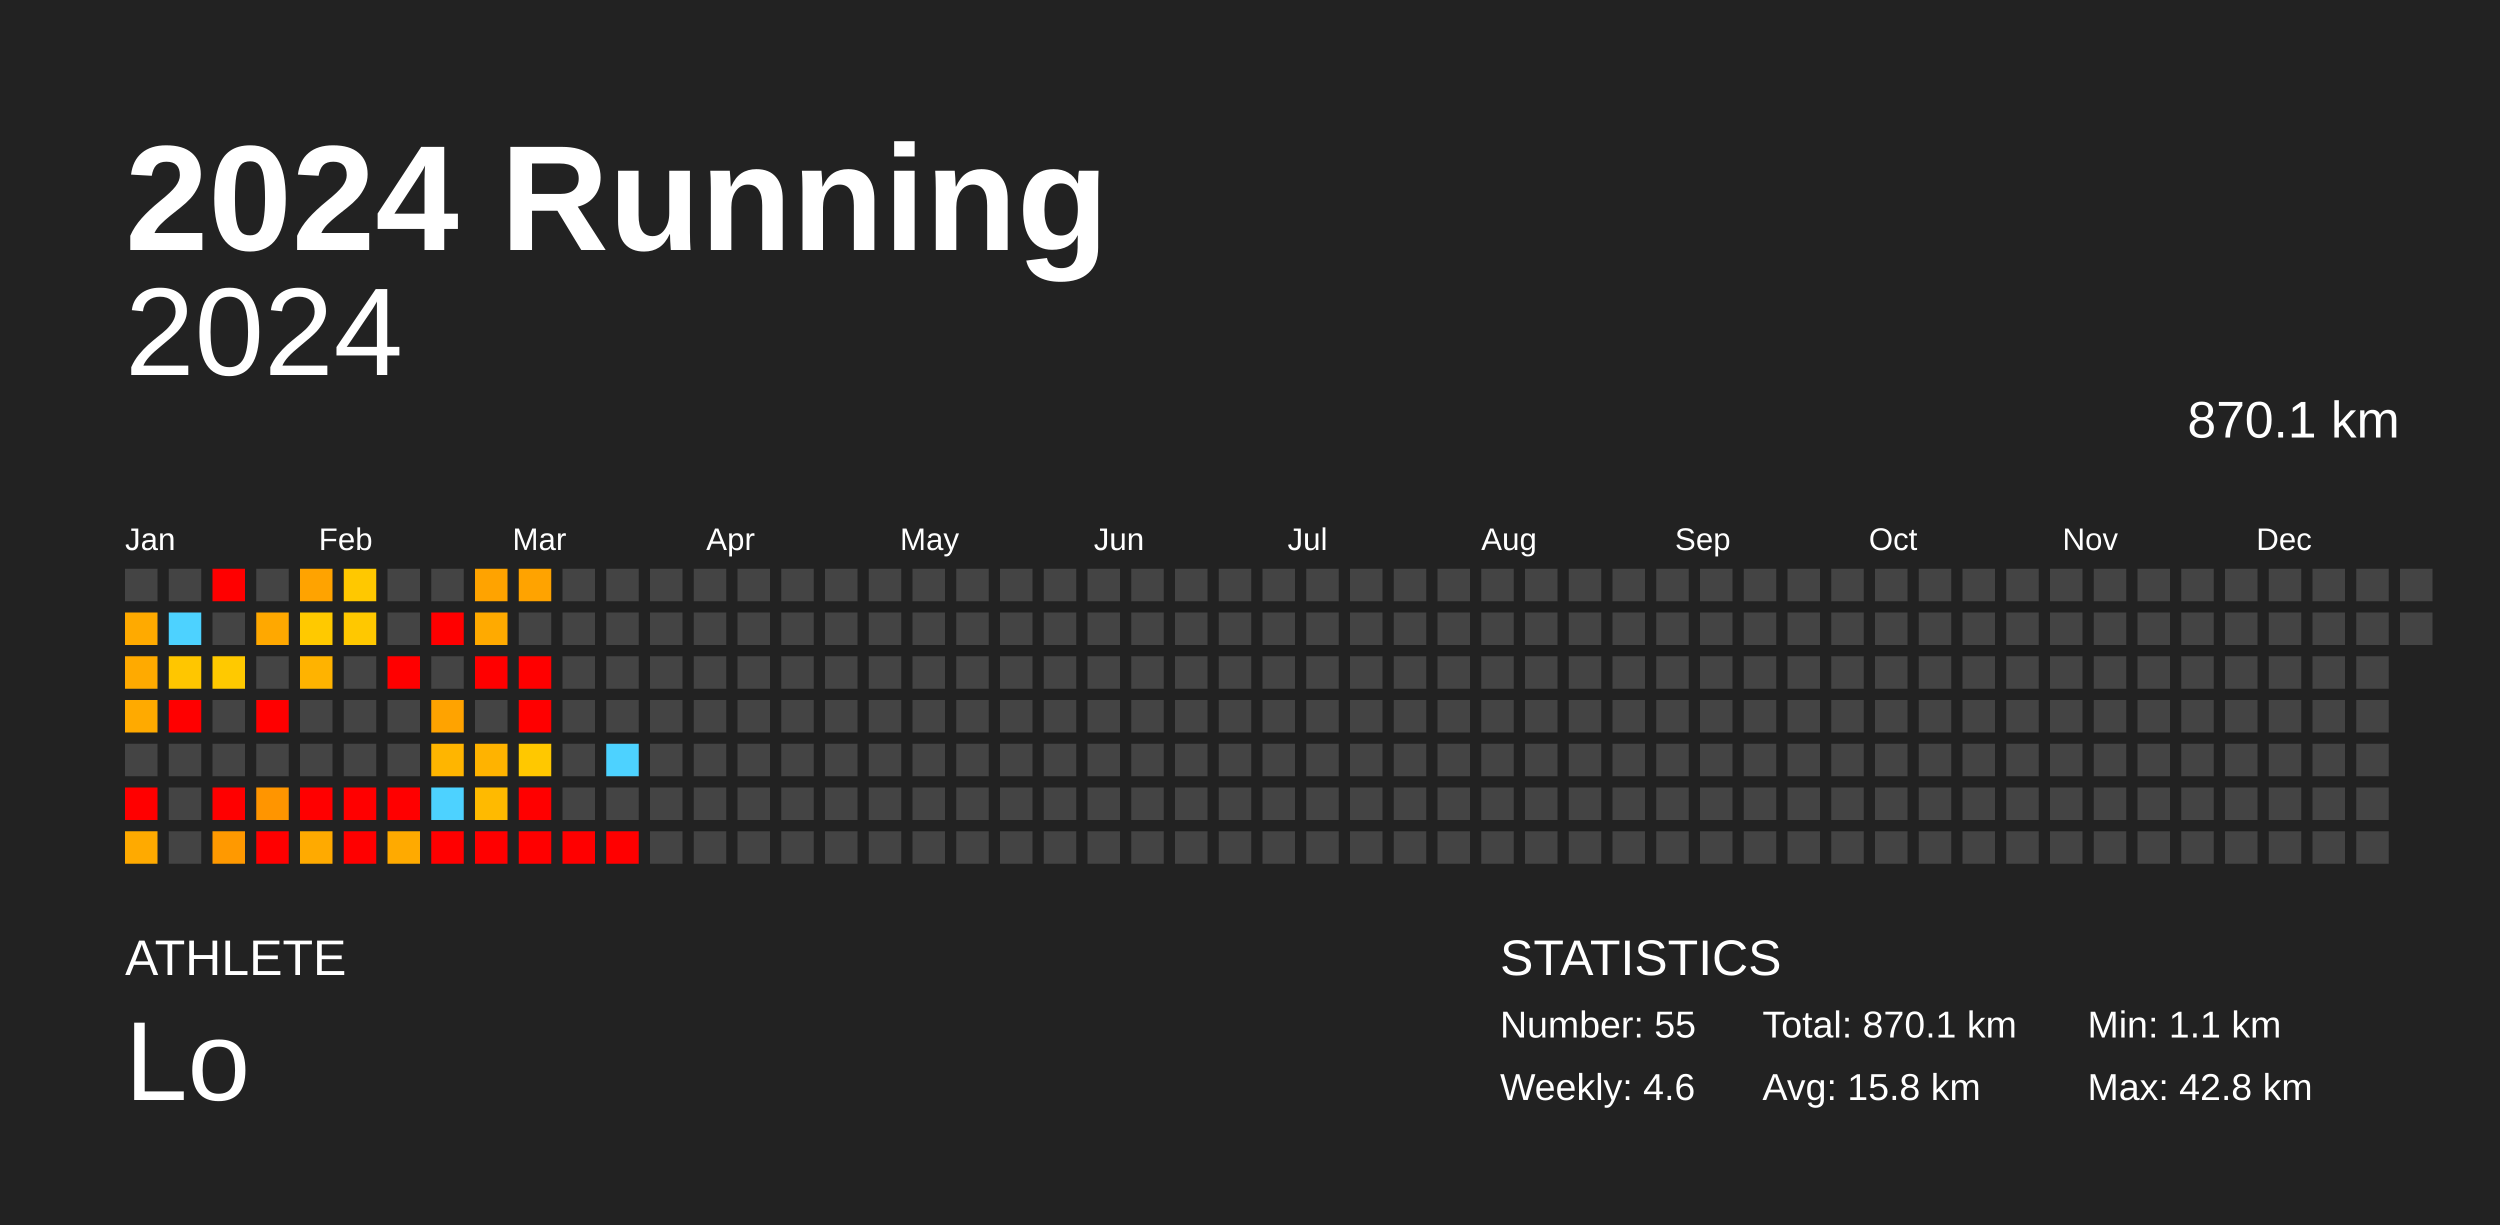
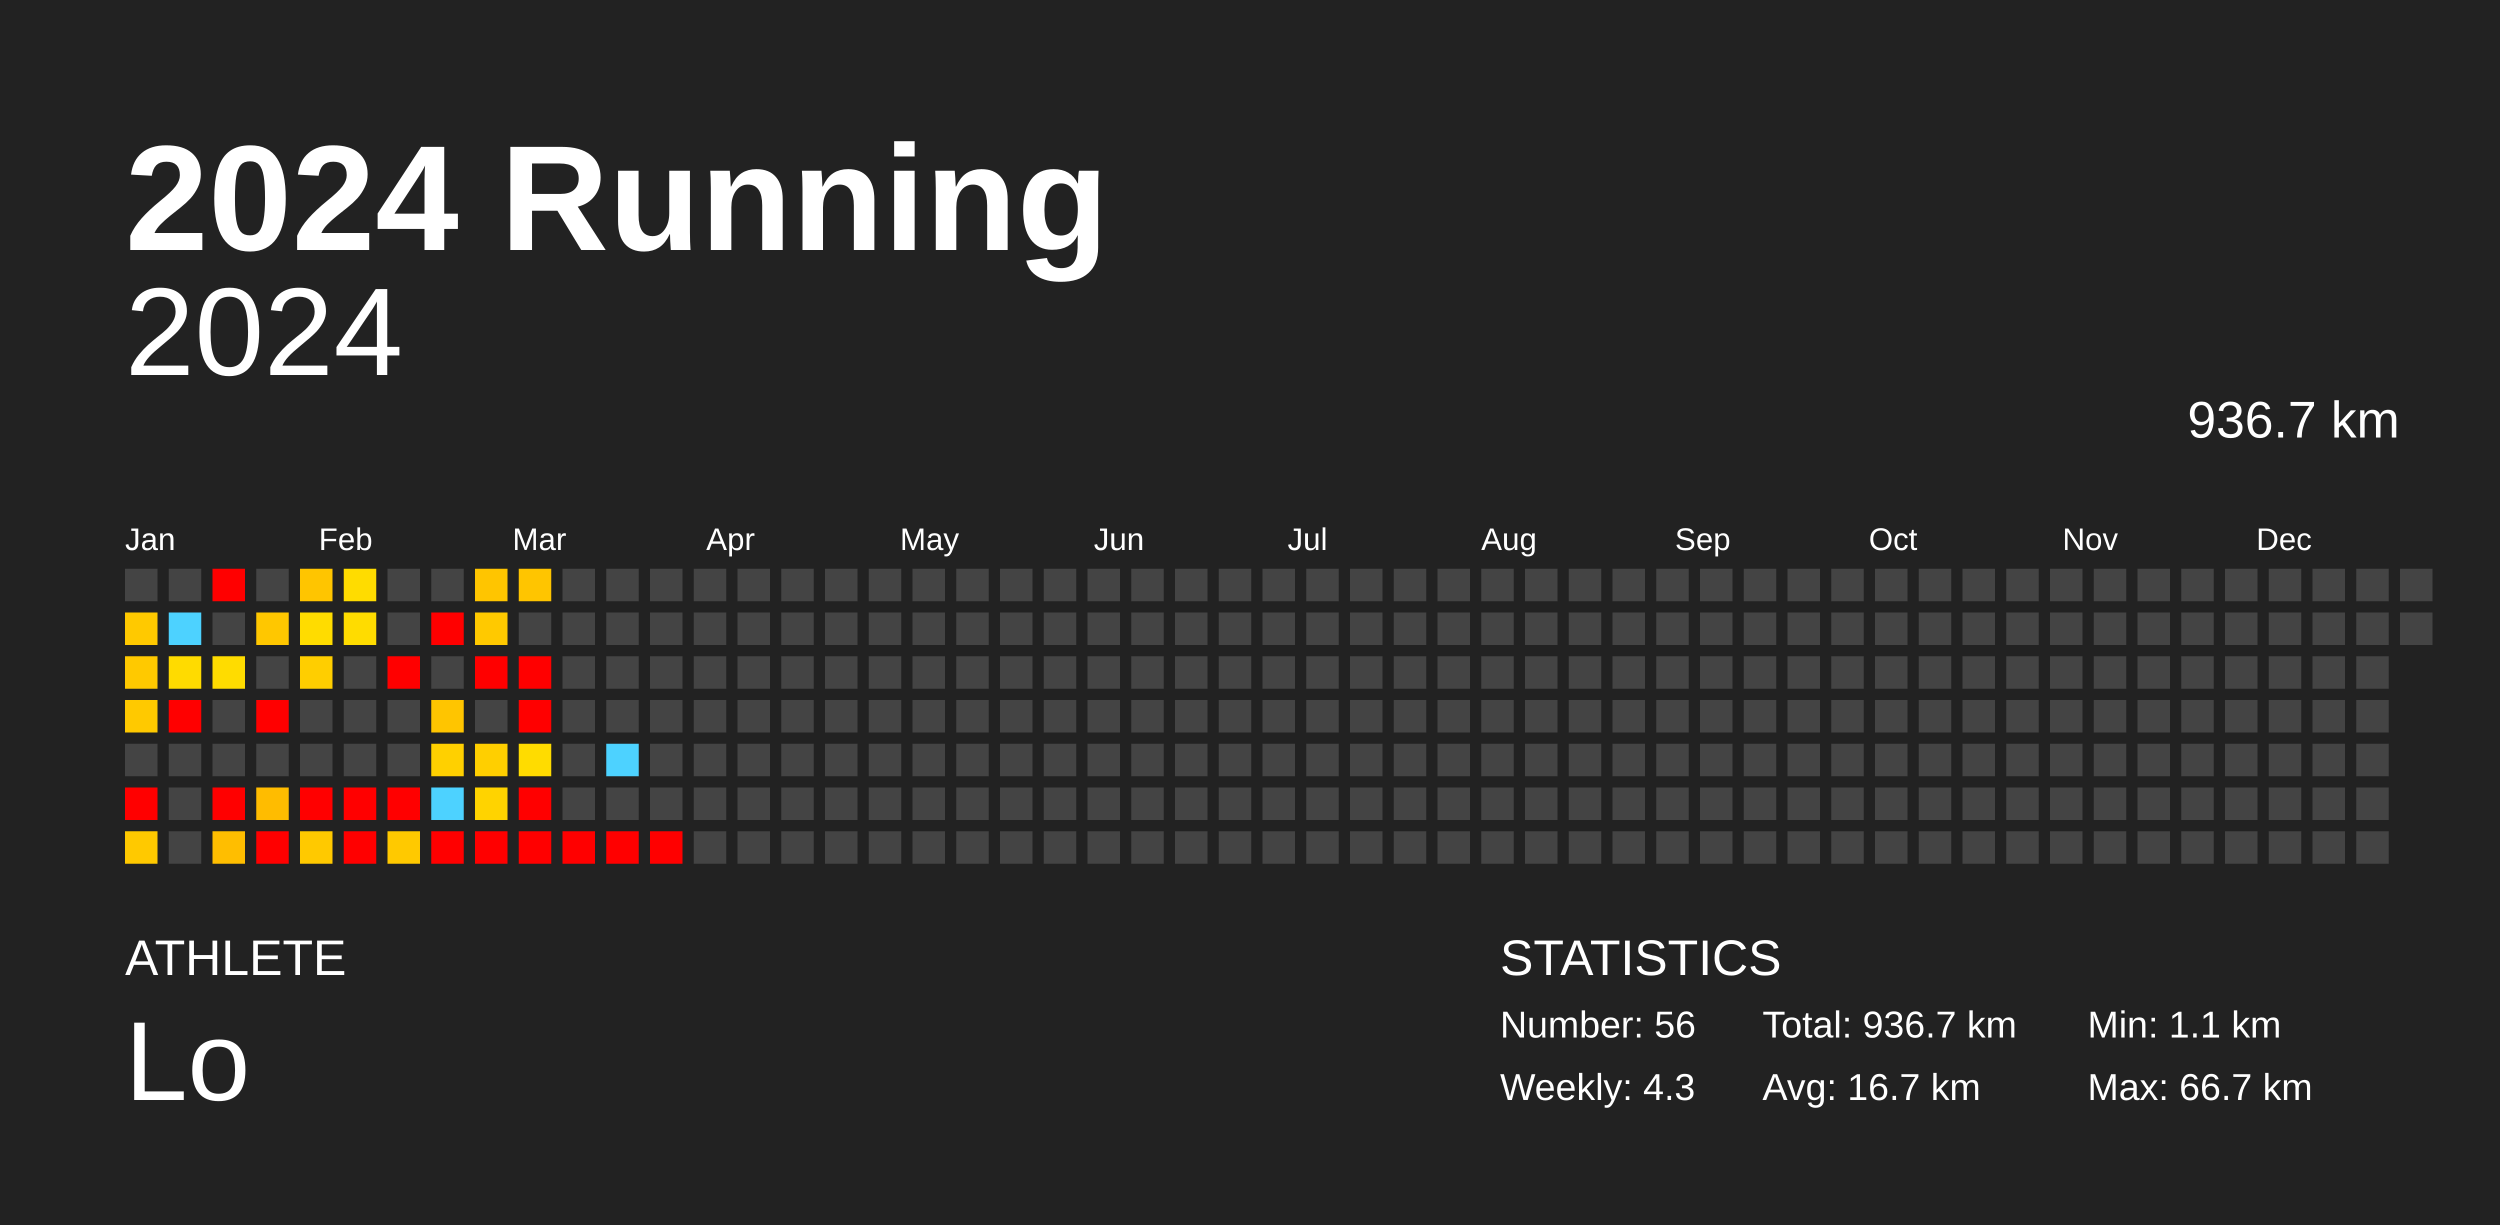
<svg xmlns="http://www.w3.org/2000/svg" baseProfile="full" height="98mm" version="1.1" viewBox="0,0,200,98" width="200mm">
  <defs />
  <rect fill="#222222" height="98" width="200" x="0" y="0" />
  <text fill="#FFFFFF" style="font-size:12px; font-family:Arial; font-weight:bold;" x="10" y="20">2024 Running</text>
  <text fill="#FFFFFF" style="font-size:4px; font-family:Arial" x="10" y="78">ATHLETE</text>
  <text fill="#FFFFFF" style="font-size:9px; font-family:Arial" x="10" y="88">Lo</text>
  <text fill="#FFFFFF" style="font-size:4px; font-family:Arial" x="120" y="78">STATISTICS</text>
-   <text fill="#FFFFFF" style="font-size:3px; font-family:Arial" x="120" y="83">Number: 55</text>
-   <text fill="#FFFFFF" style="font-size:3px; font-family:Arial" x="120" y="88">Weekly: 4.6</text>
-   <text fill="#FFFFFF" style="font-size:3px; font-family:Arial" x="141" y="83">Total: 870.1 km</text>
-   <text fill="#FFFFFF" style="font-size:3px; font-family:Arial" x="141" y="88">Avg: 15.8 km</text>
+   <text fill="#FFFFFF" style="font-size:3px; font-family:Arial" x="120" y="83">Number: 56</text>
+   <text fill="#FFFFFF" style="font-size:3px; font-family:Arial" x="120" y="88">Weekly: 4.3</text>
+   <text fill="#FFFFFF" style="font-size:3px; font-family:Arial" x="141" y="83">Total: 936.7 km</text>
+   <text fill="#FFFFFF" style="font-size:3px; font-family:Arial" x="141" y="88">Avg: 16.7 km</text>
  <text fill="#FFFFFF" style="font-size:3px; font-family:Arial" x="167" y="83">Min: 1.1 km</text>
-   <text fill="#FFFFFF" style="font-size:3px; font-family:Arial" x="167" y="88">Max: 42.8 km</text>
+   <text fill="#FFFFFF" style="font-size:3px; font-family:Arial" x="167" y="88">Max: 66.7 km</text>
  <text alignment-baseline="hanging" fill="#FFFFFF" style="font-size:10.0px; font-family:Arial;" x="10" y="30">2024</text>
-   <text alignment-baseline="hanging" fill="#FFFFFF" style="font-size:4.125px; font-family:Arial;" x="175" y="35">870.1 km</text>
+   <text alignment-baseline="hanging" fill="#FFFFFF" style="font-size:4.125px; font-family:Arial;" x="175" y="35">936.7 km</text>
  <text fill="#FFFFFF" style="font-size:2.5px; font-family:Arial" x="10.0" y="44">Jan</text>
  <text fill="#FFFFFF" style="font-size:2.5px; font-family:Arial" x="25.5" y="44">Feb</text>
  <text fill="#FFFFFF" style="font-size:2.5px; font-family:Arial" x="41.0" y="44">Mar</text>
  <text fill="#FFFFFF" style="font-size:2.5px; font-family:Arial" x="56.5" y="44">Apr</text>
  <text fill="#FFFFFF" style="font-size:2.5px; font-family:Arial" x="72.0" y="44">May</text>
  <text fill="#FFFFFF" style="font-size:2.5px; font-family:Arial" x="87.5" y="44">Jun</text>
  <text fill="#FFFFFF" style="font-size:2.5px; font-family:Arial" x="103.0" y="44">Jul</text>
  <text fill="#FFFFFF" style="font-size:2.5px; font-family:Arial" x="118.5" y="44">Aug</text>
  <text fill="#FFFFFF" style="font-size:2.5px; font-family:Arial" x="134.0" y="44">Sep</text>
  <text fill="#FFFFFF" style="font-size:2.5px; font-family:Arial" x="149.5" y="44">Oct</text>
  <text fill="#FFFFFF" style="font-size:2.5px; font-family:Arial" x="165.0" y="44">Nov</text>
  <text fill="#FFFFFF" style="font-size:2.5px; font-family:Arial" x="180.5" y="44">Dec</text>
  <rect fill="#444444" height="2.6" width="2.6" x="10.0" y="45.5" />
-   <rect fill="#ffaa00" height="2.6" width="2.6" x="10.0" y="49.0" />
-   <rect fill="#ffaa00" height="2.6" width="2.6" x="10.0" y="52.5" />
-   <rect fill="#ffaa00" height="2.6" width="2.6" x="10.0" y="56.0" />
+   <rect fill="#ffc900" height="2.6" width="2.6" x="10.0" y="49.0" />
+   <rect fill="#ffc900" height="2.6" width="2.6" x="10.0" y="52.5" />
+   <rect fill="#ffc900" height="2.6" width="2.6" x="10.0" y="56.0" />
  <rect fill="#444444" height="2.6" width="2.6" x="10.0" y="59.5" />
  <rect fill="red" height="2.6" width="2.6" x="10.0" y="63.0" />
-   <rect fill="#ffaa00" height="2.6" width="2.6" x="10.0" y="66.5" />
+   <rect fill="#ffc900" height="2.6" width="2.6" x="10.0" y="66.5" />
  <rect fill="#444444" height="2.6" width="2.6" x="13.5" y="45.5" />
  <rect fill="#4dd2ff" height="2.6" width="2.6" x="13.5" y="49.0" />
-   <rect fill="#ffc600" height="2.6" width="2.6" x="13.5" y="52.5" />
+   <rect fill="#ffdb00" height="2.6" width="2.6" x="13.5" y="52.5" />
  <rect fill="red" height="2.6" width="2.6" x="13.5" y="56.0" />
  <rect fill="#444444" height="2.6" width="2.6" x="13.5" y="59.5" />
  <rect fill="#444444" height="2.6" width="2.6" x="13.5" y="63.0" />
  <rect fill="#444444" height="2.6" width="2.6" x="13.5" y="66.5" />
  <rect fill="red" height="2.6" width="2.6" x="17.0" y="45.5" />
  <rect fill="#444444" height="2.6" width="2.6" x="17.0" y="49.0" />
-   <rect fill="#ffc900" height="2.6" width="2.6" x="17.0" y="52.5" />
+   <rect fill="#ffdc00" height="2.6" width="2.6" x="17.0" y="52.5" />
  <rect fill="#444444" height="2.6" width="2.6" x="17.0" y="56.0" />
  <rect fill="#444444" height="2.6" width="2.6" x="17.0" y="59.5" />
  <rect fill="red" height="2.6" width="2.6" x="17.0" y="63.0" />
-   <rect fill="#ff9900" height="2.6" width="2.6" x="17.0" y="66.5" />
+   <rect fill="#ffbe00" height="2.6" width="2.6" x="17.0" y="66.5" />
  <rect fill="#444444" height="2.6" width="2.6" x="20.5" y="45.5" />
-   <rect fill="#ffa800" height="2.6" width="2.6" x="20.5" y="49.0" />
+   <rect fill="#ffc700" height="2.6" width="2.6" x="20.5" y="49.0" />
  <rect fill="#444444" height="2.6" width="2.6" x="20.5" y="52.5" />
  <rect fill="red" height="2.6" width="2.6" x="20.5" y="56.0" />
  <rect fill="#444444" height="2.6" width="2.6" x="20.5" y="59.5" />
-   <rect fill="#ff9500" height="2.6" width="2.6" x="20.5" y="63.0" />
+   <rect fill="#ffbc00" height="2.6" width="2.6" x="20.5" y="63.0" />
  <rect fill="red" height="2.6" width="2.6" x="20.5" y="66.5" />
-   <rect fill="#ffa300" height="2.6" width="2.6" x="24.0" y="45.5" />
-   <rect fill="#ffc900" height="2.6" width="2.6" x="24.0" y="49.0" />
-   <rect fill="#ffb300" height="2.6" width="2.6" x="24.0" y="52.5" />
+   <rect fill="#ffc500" height="2.6" width="2.6" x="24.0" y="45.5" />
+   <rect fill="#ffdc00" height="2.6" width="2.6" x="24.0" y="49.0" />
+   <rect fill="#ffce00" height="2.6" width="2.6" x="24.0" y="52.5" />
  <rect fill="#444444" height="2.6" width="2.6" x="24.0" y="56.0" />
  <rect fill="#444444" height="2.6" width="2.6" x="24.0" y="59.5" />
  <rect fill="red" height="2.6" width="2.6" x="24.0" y="63.0" />
-   <rect fill="#ffaa00" height="2.6" width="2.6" x="24.0" y="66.5" />
-   <rect fill="#ffc800" height="2.6" width="2.6" x="27.5" y="45.5" />
-   <rect fill="#ffc800" height="2.6" width="2.6" x="27.5" y="49.0" />
+   <rect fill="#ffc900" height="2.6" width="2.6" x="24.0" y="66.5" />
+   <rect fill="#ffdc00" height="2.6" width="2.6" x="27.5" y="45.5" />
+   <rect fill="#ffdc00" height="2.6" width="2.6" x="27.5" y="49.0" />
  <rect fill="#444444" height="2.6" width="2.6" x="27.5" y="52.5" />
  <rect fill="#444444" height="2.6" width="2.6" x="27.5" y="56.0" />
  <rect fill="#444444" height="2.6" width="2.6" x="27.5" y="59.5" />
  <rect fill="red" height="2.6" width="2.6" x="27.5" y="63.0" />
  <rect fill="red" height="2.6" width="2.6" x="27.5" y="66.5" />
  <rect fill="#444444" height="2.6" width="2.6" x="31.0" y="45.5" />
  <rect fill="#444444" height="2.6" width="2.6" x="31.0" y="49.0" />
  <rect fill="red" height="2.6" width="2.6" x="31.0" y="52.5" />
  <rect fill="#444444" height="2.6" width="2.6" x="31.0" y="56.0" />
  <rect fill="#444444" height="2.6" width="2.6" x="31.0" y="59.5" />
  <rect fill="red" height="2.6" width="2.6" x="31.0" y="63.0" />
-   <rect fill="#ffaa00" height="2.6" width="2.6" x="31.0" y="66.5" />
+   <rect fill="#ffc900" height="2.6" width="2.6" x="31.0" y="66.5" />
  <rect fill="#444444" height="2.6" width="2.6" x="34.5" y="45.5" />
  <rect fill="red" height="2.6" width="2.6" x="34.5" y="49.0" />
  <rect fill="#444444" height="2.6" width="2.6" x="34.5" y="52.5" />
-   <rect fill="#ffa300" height="2.6" width="2.6" x="34.5" y="56.0" />
-   <rect fill="#ffb500" height="2.6" width="2.6" x="34.5" y="59.5" />
+   <rect fill="#ffc500" height="2.6" width="2.6" x="34.5" y="56.0" />
+   <rect fill="#ffd000" height="2.6" width="2.6" x="34.5" y="59.5" />
  <rect fill="#4dd2ff" height="2.6" width="2.6" x="34.5" y="63.0" />
  <rect fill="red" height="2.6" width="2.6" x="34.5" y="66.5" />
-   <rect fill="#ffa300" height="2.6" width="2.6" x="38.0" y="45.5" />
-   <rect fill="#ffaa00" height="2.6" width="2.6" x="38.0" y="49.0" />
+   <rect fill="#ffc500" height="2.6" width="2.6" x="38.0" y="45.5" />
+   <rect fill="#ffc900" height="2.6" width="2.6" x="38.0" y="49.0" />
  <rect fill="red" height="2.6" width="2.6" x="38.0" y="52.5" />
  <rect fill="#444444" height="2.6" width="2.6" x="38.0" y="56.0" />
-   <rect fill="#ffb300" height="2.6" width="2.6" x="38.0" y="59.5" />
-   <rect fill="#ffba00" height="2.6" width="2.6" x="38.0" y="63.0" />
+   <rect fill="#ffcf00" height="2.6" width="2.6" x="38.0" y="59.5" />
+   <rect fill="#ffd300" height="2.6" width="2.6" x="38.0" y="63.0" />
  <rect fill="red" height="2.6" width="2.6" x="38.0" y="66.5" />
-   <rect fill="#ffa300" height="2.6" width="2.6" x="41.5" y="45.5" />
+   <rect fill="#ffc500" height="2.6" width="2.6" x="41.5" y="45.5" />
  <rect fill="#444444" height="2.6" width="2.6" x="41.5" y="49.0" />
  <rect fill="red" height="2.6" width="2.6" x="41.5" y="52.5" />
  <rect fill="red" height="2.6" width="2.6" x="41.5" y="56.0" />
-   <rect fill="#ffc800" height="2.6" width="2.6" x="41.5" y="59.5" />
+   <rect fill="#ffdc00" height="2.6" width="2.6" x="41.5" y="59.5" />
  <rect fill="red" height="2.6" width="2.6" x="41.5" y="63.0" />
  <rect fill="red" height="2.6" width="2.6" x="41.5" y="66.5" />
  <rect fill="#444444" height="2.6" width="2.6" x="45.0" y="45.5" />
  <rect fill="#444444" height="2.6" width="2.6" x="45.0" y="49.0" />
  <rect fill="#444444" height="2.6" width="2.6" x="45.0" y="52.5" />
  <rect fill="#444444" height="2.6" width="2.6" x="45.0" y="56.0" />
  <rect fill="#444444" height="2.6" width="2.6" x="45.0" y="59.5" />
  <rect fill="#444444" height="2.6" width="2.6" x="45.0" y="63.0" />
  <rect fill="red" height="2.6" width="2.6" x="45.0" y="66.5" />
  <rect fill="#444444" height="2.6" width="2.6" x="48.5" y="45.5" />
  <rect fill="#444444" height="2.6" width="2.6" x="48.5" y="49.0" />
  <rect fill="#444444" height="2.6" width="2.6" x="48.5" y="52.5" />
  <rect fill="#444444" height="2.6" width="2.6" x="48.5" y="56.0" />
  <rect fill="#4dd2ff" height="2.6" width="2.6" x="48.5" y="59.5" />
  <rect fill="#444444" height="2.6" width="2.6" x="48.5" y="63.0" />
  <rect fill="red" height="2.6" width="2.6" x="48.5" y="66.5" />
  <rect fill="#444444" height="2.6" width="2.6" x="52.0" y="45.5" />
  <rect fill="#444444" height="2.6" width="2.6" x="52.0" y="49.0" />
  <rect fill="#444444" height="2.6" width="2.6" x="52.0" y="52.5" />
  <rect fill="#444444" height="2.6" width="2.6" x="52.0" y="56.0" />
  <rect fill="#444444" height="2.6" width="2.6" x="52.0" y="59.5" />
  <rect fill="#444444" height="2.6" width="2.6" x="52.0" y="63.0" />
-   <rect fill="#444444" height="2.6" width="2.6" x="52.0" y="66.5" />
+   <rect fill="red" height="2.6" width="2.6" x="52.0" y="66.5" />
  <rect fill="#444444" height="2.6" width="2.6" x="55.5" y="45.5" />
  <rect fill="#444444" height="2.6" width="2.6" x="55.5" y="49.0" />
  <rect fill="#444444" height="2.6" width="2.6" x="55.5" y="52.5" />
  <rect fill="#444444" height="2.6" width="2.6" x="55.5" y="56.0" />
  <rect fill="#444444" height="2.6" width="2.6" x="55.5" y="59.5" />
  <rect fill="#444444" height="2.6" width="2.6" x="55.5" y="63.0" />
  <rect fill="#444444" height="2.6" width="2.6" x="55.5" y="66.5" />
  <rect fill="#444444" height="2.6" width="2.6" x="59.0" y="45.5" />
  <rect fill="#444444" height="2.6" width="2.6" x="59.0" y="49.0" />
  <rect fill="#444444" height="2.6" width="2.6" x="59.0" y="52.5" />
  <rect fill="#444444" height="2.6" width="2.6" x="59.0" y="56.0" />
  <rect fill="#444444" height="2.6" width="2.6" x="59.0" y="59.5" />
  <rect fill="#444444" height="2.6" width="2.6" x="59.0" y="63.0" />
  <rect fill="#444444" height="2.6" width="2.6" x="59.0" y="66.5" />
  <rect fill="#444444" height="2.6" width="2.6" x="62.5" y="45.5" />
  <rect fill="#444444" height="2.6" width="2.6" x="62.5" y="49.0" />
  <rect fill="#444444" height="2.6" width="2.6" x="62.5" y="52.5" />
  <rect fill="#444444" height="2.6" width="2.6" x="62.5" y="56.0" />
  <rect fill="#444444" height="2.6" width="2.6" x="62.5" y="59.5" />
  <rect fill="#444444" height="2.6" width="2.6" x="62.5" y="63.0" />
  <rect fill="#444444" height="2.6" width="2.6" x="62.5" y="66.5" />
  <rect fill="#444444" height="2.6" width="2.6" x="66.0" y="45.5" />
  <rect fill="#444444" height="2.6" width="2.6" x="66.0" y="49.0" />
  <rect fill="#444444" height="2.6" width="2.6" x="66.0" y="52.5" />
  <rect fill="#444444" height="2.6" width="2.6" x="66.0" y="56.0" />
  <rect fill="#444444" height="2.6" width="2.6" x="66.0" y="59.5" />
  <rect fill="#444444" height="2.6" width="2.6" x="66.0" y="63.0" />
  <rect fill="#444444" height="2.6" width="2.6" x="66.0" y="66.5" />
  <rect fill="#444444" height="2.6" width="2.6" x="69.5" y="45.5" />
  <rect fill="#444444" height="2.6" width="2.6" x="69.5" y="49.0" />
  <rect fill="#444444" height="2.6" width="2.6" x="69.5" y="52.5" />
  <rect fill="#444444" height="2.6" width="2.6" x="69.5" y="56.0" />
  <rect fill="#444444" height="2.6" width="2.6" x="69.5" y="59.5" />
  <rect fill="#444444" height="2.6" width="2.6" x="69.5" y="63.0" />
  <rect fill="#444444" height="2.6" width="2.6" x="69.5" y="66.5" />
  <rect fill="#444444" height="2.6" width="2.6" x="73.0" y="45.5" />
  <rect fill="#444444" height="2.6" width="2.6" x="73.0" y="49.0" />
  <rect fill="#444444" height="2.6" width="2.6" x="73.0" y="52.5" />
  <rect fill="#444444" height="2.6" width="2.6" x="73.0" y="56.0" />
  <rect fill="#444444" height="2.6" width="2.6" x="73.0" y="59.5" />
  <rect fill="#444444" height="2.6" width="2.6" x="73.0" y="63.0" />
  <rect fill="#444444" height="2.6" width="2.6" x="73.0" y="66.5" />
  <rect fill="#444444" height="2.6" width="2.6" x="76.5" y="45.5" />
  <rect fill="#444444" height="2.6" width="2.6" x="76.5" y="49.0" />
  <rect fill="#444444" height="2.6" width="2.6" x="76.5" y="52.5" />
  <rect fill="#444444" height="2.6" width="2.6" x="76.5" y="56.0" />
  <rect fill="#444444" height="2.6" width="2.6" x="76.5" y="59.5" />
  <rect fill="#444444" height="2.6" width="2.6" x="76.5" y="63.0" />
  <rect fill="#444444" height="2.6" width="2.6" x="76.5" y="66.5" />
  <rect fill="#444444" height="2.6" width="2.6" x="80.0" y="45.5" />
  <rect fill="#444444" height="2.6" width="2.6" x="80.0" y="49.0" />
  <rect fill="#444444" height="2.6" width="2.6" x="80.0" y="52.5" />
  <rect fill="#444444" height="2.6" width="2.6" x="80.0" y="56.0" />
  <rect fill="#444444" height="2.6" width="2.6" x="80.0" y="59.5" />
  <rect fill="#444444" height="2.6" width="2.6" x="80.0" y="63.0" />
  <rect fill="#444444" height="2.6" width="2.6" x="80.0" y="66.5" />
  <rect fill="#444444" height="2.6" width="2.6" x="83.5" y="45.5" />
  <rect fill="#444444" height="2.6" width="2.6" x="83.5" y="49.0" />
  <rect fill="#444444" height="2.6" width="2.6" x="83.5" y="52.5" />
  <rect fill="#444444" height="2.6" width="2.6" x="83.5" y="56.0" />
  <rect fill="#444444" height="2.6" width="2.6" x="83.5" y="59.5" />
  <rect fill="#444444" height="2.6" width="2.6" x="83.5" y="63.0" />
  <rect fill="#444444" height="2.6" width="2.6" x="83.5" y="66.5" />
  <rect fill="#444444" height="2.6" width="2.6" x="87.0" y="45.5" />
  <rect fill="#444444" height="2.6" width="2.6" x="87.0" y="49.0" />
  <rect fill="#444444" height="2.6" width="2.6" x="87.0" y="52.5" />
  <rect fill="#444444" height="2.6" width="2.6" x="87.0" y="56.0" />
  <rect fill="#444444" height="2.6" width="2.6" x="87.0" y="59.5" />
  <rect fill="#444444" height="2.6" width="2.6" x="87.0" y="63.0" />
  <rect fill="#444444" height="2.6" width="2.6" x="87.0" y="66.5" />
  <rect fill="#444444" height="2.6" width="2.6" x="90.5" y="45.5" />
  <rect fill="#444444" height="2.6" width="2.6" x="90.5" y="49.0" />
  <rect fill="#444444" height="2.6" width="2.6" x="90.5" y="52.5" />
  <rect fill="#444444" height="2.6" width="2.6" x="90.5" y="56.0" />
  <rect fill="#444444" height="2.6" width="2.6" x="90.5" y="59.5" />
  <rect fill="#444444" height="2.6" width="2.6" x="90.5" y="63.0" />
  <rect fill="#444444" height="2.6" width="2.6" x="90.5" y="66.5" />
  <rect fill="#444444" height="2.6" width="2.6" x="94.0" y="45.5" />
  <rect fill="#444444" height="2.6" width="2.6" x="94.0" y="49.0" />
  <rect fill="#444444" height="2.6" width="2.6" x="94.0" y="52.5" />
  <rect fill="#444444" height="2.6" width="2.6" x="94.0" y="56.0" />
  <rect fill="#444444" height="2.6" width="2.6" x="94.0" y="59.5" />
  <rect fill="#444444" height="2.6" width="2.6" x="94.0" y="63.0" />
  <rect fill="#444444" height="2.6" width="2.6" x="94.0" y="66.5" />
  <rect fill="#444444" height="2.6" width="2.6" x="97.5" y="45.5" />
  <rect fill="#444444" height="2.6" width="2.6" x="97.5" y="49.0" />
  <rect fill="#444444" height="2.6" width="2.6" x="97.5" y="52.5" />
  <rect fill="#444444" height="2.6" width="2.6" x="97.5" y="56.0" />
  <rect fill="#444444" height="2.6" width="2.6" x="97.5" y="59.5" />
  <rect fill="#444444" height="2.6" width="2.6" x="97.5" y="63.0" />
  <rect fill="#444444" height="2.6" width="2.6" x="97.5" y="66.5" />
  <rect fill="#444444" height="2.6" width="2.6" x="101.0" y="45.5" />
  <rect fill="#444444" height="2.6" width="2.6" x="101.0" y="49.0" />
  <rect fill="#444444" height="2.6" width="2.6" x="101.0" y="52.5" />
  <rect fill="#444444" height="2.6" width="2.6" x="101.0" y="56.0" />
  <rect fill="#444444" height="2.6" width="2.6" x="101.0" y="59.5" />
  <rect fill="#444444" height="2.6" width="2.6" x="101.0" y="63.0" />
  <rect fill="#444444" height="2.6" width="2.6" x="101.0" y="66.5" />
  <rect fill="#444444" height="2.6" width="2.6" x="104.5" y="45.5" />
  <rect fill="#444444" height="2.6" width="2.6" x="104.5" y="49.0" />
  <rect fill="#444444" height="2.6" width="2.6" x="104.5" y="52.5" />
  <rect fill="#444444" height="2.6" width="2.6" x="104.5" y="56.0" />
  <rect fill="#444444" height="2.6" width="2.6" x="104.5" y="59.5" />
  <rect fill="#444444" height="2.6" width="2.6" x="104.5" y="63.0" />
  <rect fill="#444444" height="2.6" width="2.6" x="104.5" y="66.5" />
  <rect fill="#444444" height="2.6" width="2.6" x="108.0" y="45.5" />
  <rect fill="#444444" height="2.6" width="2.6" x="108.0" y="49.0" />
  <rect fill="#444444" height="2.6" width="2.6" x="108.0" y="52.5" />
  <rect fill="#444444" height="2.6" width="2.6" x="108.0" y="56.0" />
  <rect fill="#444444" height="2.6" width="2.6" x="108.0" y="59.5" />
  <rect fill="#444444" height="2.6" width="2.6" x="108.0" y="63.0" />
  <rect fill="#444444" height="2.6" width="2.6" x="108.0" y="66.5" />
  <rect fill="#444444" height="2.6" width="2.6" x="111.5" y="45.5" />
  <rect fill="#444444" height="2.6" width="2.6" x="111.5" y="49.0" />
  <rect fill="#444444" height="2.6" width="2.6" x="111.5" y="52.5" />
  <rect fill="#444444" height="2.6" width="2.6" x="111.5" y="56.0" />
  <rect fill="#444444" height="2.6" width="2.6" x="111.5" y="59.5" />
  <rect fill="#444444" height="2.6" width="2.6" x="111.5" y="63.0" />
  <rect fill="#444444" height="2.6" width="2.6" x="111.5" y="66.5" />
  <rect fill="#444444" height="2.6" width="2.6" x="115.0" y="45.5" />
  <rect fill="#444444" height="2.6" width="2.6" x="115.0" y="49.0" />
  <rect fill="#444444" height="2.6" width="2.6" x="115.0" y="52.5" />
  <rect fill="#444444" height="2.6" width="2.6" x="115.0" y="56.0" />
  <rect fill="#444444" height="2.6" width="2.6" x="115.0" y="59.5" />
  <rect fill="#444444" height="2.6" width="2.6" x="115.0" y="63.0" />
  <rect fill="#444444" height="2.6" width="2.6" x="115.0" y="66.5" />
  <rect fill="#444444" height="2.6" width="2.6" x="118.5" y="45.5" />
  <rect fill="#444444" height="2.6" width="2.6" x="118.5" y="49.0" />
  <rect fill="#444444" height="2.6" width="2.6" x="118.5" y="52.5" />
  <rect fill="#444444" height="2.6" width="2.6" x="118.5" y="56.0" />
  <rect fill="#444444" height="2.6" width="2.6" x="118.5" y="59.5" />
  <rect fill="#444444" height="2.6" width="2.6" x="118.5" y="63.0" />
  <rect fill="#444444" height="2.6" width="2.6" x="118.5" y="66.5" />
  <rect fill="#444444" height="2.6" width="2.6" x="122.0" y="45.5" />
  <rect fill="#444444" height="2.6" width="2.6" x="122.0" y="49.0" />
  <rect fill="#444444" height="2.6" width="2.6" x="122.0" y="52.5" />
  <rect fill="#444444" height="2.6" width="2.6" x="122.0" y="56.0" />
  <rect fill="#444444" height="2.6" width="2.6" x="122.0" y="59.5" />
  <rect fill="#444444" height="2.6" width="2.6" x="122.0" y="63.0" />
  <rect fill="#444444" height="2.6" width="2.6" x="122.0" y="66.5" />
  <rect fill="#444444" height="2.6" width="2.6" x="125.5" y="45.5" />
  <rect fill="#444444" height="2.6" width="2.6" x="125.5" y="49.0" />
  <rect fill="#444444" height="2.6" width="2.6" x="125.5" y="52.5" />
  <rect fill="#444444" height="2.6" width="2.6" x="125.5" y="56.0" />
  <rect fill="#444444" height="2.6" width="2.6" x="125.5" y="59.5" />
  <rect fill="#444444" height="2.6" width="2.6" x="125.5" y="63.0" />
  <rect fill="#444444" height="2.6" width="2.6" x="125.5" y="66.5" />
  <rect fill="#444444" height="2.6" width="2.6" x="129.0" y="45.5" />
  <rect fill="#444444" height="2.6" width="2.6" x="129.0" y="49.0" />
  <rect fill="#444444" height="2.6" width="2.6" x="129.0" y="52.5" />
  <rect fill="#444444" height="2.6" width="2.6" x="129.0" y="56.0" />
  <rect fill="#444444" height="2.6" width="2.6" x="129.0" y="59.5" />
  <rect fill="#444444" height="2.6" width="2.6" x="129.0" y="63.0" />
  <rect fill="#444444" height="2.6" width="2.6" x="129.0" y="66.5" />
  <rect fill="#444444" height="2.6" width="2.6" x="132.5" y="45.5" />
  <rect fill="#444444" height="2.6" width="2.6" x="132.5" y="49.0" />
  <rect fill="#444444" height="2.6" width="2.6" x="132.5" y="52.5" />
  <rect fill="#444444" height="2.6" width="2.6" x="132.5" y="56.0" />
  <rect fill="#444444" height="2.6" width="2.6" x="132.5" y="59.5" />
  <rect fill="#444444" height="2.6" width="2.6" x="132.5" y="63.0" />
  <rect fill="#444444" height="2.6" width="2.6" x="132.5" y="66.5" />
  <rect fill="#444444" height="2.6" width="2.6" x="136.0" y="45.5" />
  <rect fill="#444444" height="2.6" width="2.6" x="136.0" y="49.0" />
  <rect fill="#444444" height="2.6" width="2.6" x="136.0" y="52.5" />
  <rect fill="#444444" height="2.6" width="2.6" x="136.0" y="56.0" />
  <rect fill="#444444" height="2.6" width="2.6" x="136.0" y="59.5" />
  <rect fill="#444444" height="2.6" width="2.6" x="136.0" y="63.0" />
  <rect fill="#444444" height="2.6" width="2.6" x="136.0" y="66.5" />
  <rect fill="#444444" height="2.6" width="2.6" x="139.5" y="45.5" />
  <rect fill="#444444" height="2.6" width="2.6" x="139.5" y="49.0" />
  <rect fill="#444444" height="2.6" width="2.6" x="139.5" y="52.5" />
  <rect fill="#444444" height="2.6" width="2.6" x="139.5" y="56.0" />
  <rect fill="#444444" height="2.6" width="2.6" x="139.5" y="59.5" />
  <rect fill="#444444" height="2.6" width="2.6" x="139.5" y="63.0" />
  <rect fill="#444444" height="2.6" width="2.6" x="139.5" y="66.5" />
  <rect fill="#444444" height="2.6" width="2.6" x="143.0" y="45.5" />
  <rect fill="#444444" height="2.6" width="2.6" x="143.0" y="49.0" />
  <rect fill="#444444" height="2.6" width="2.6" x="143.0" y="52.5" />
  <rect fill="#444444" height="2.6" width="2.6" x="143.0" y="56.0" />
  <rect fill="#444444" height="2.6" width="2.6" x="143.0" y="59.5" />
  <rect fill="#444444" height="2.6" width="2.6" x="143.0" y="63.0" />
  <rect fill="#444444" height="2.6" width="2.6" x="143.0" y="66.5" />
  <rect fill="#444444" height="2.6" width="2.6" x="146.5" y="45.5" />
  <rect fill="#444444" height="2.6" width="2.6" x="146.5" y="49.0" />
  <rect fill="#444444" height="2.6" width="2.6" x="146.5" y="52.5" />
  <rect fill="#444444" height="2.6" width="2.6" x="146.5" y="56.0" />
  <rect fill="#444444" height="2.6" width="2.6" x="146.5" y="59.5" />
  <rect fill="#444444" height="2.6" width="2.6" x="146.5" y="63.0" />
  <rect fill="#444444" height="2.6" width="2.6" x="146.5" y="66.5" />
  <rect fill="#444444" height="2.6" width="2.6" x="150.0" y="45.5" />
  <rect fill="#444444" height="2.6" width="2.6" x="150.0" y="49.0" />
  <rect fill="#444444" height="2.6" width="2.6" x="150.0" y="52.5" />
  <rect fill="#444444" height="2.6" width="2.6" x="150.0" y="56.0" />
  <rect fill="#444444" height="2.6" width="2.6" x="150.0" y="59.5" />
  <rect fill="#444444" height="2.6" width="2.6" x="150.0" y="63.0" />
  <rect fill="#444444" height="2.6" width="2.6" x="150.0" y="66.5" />
  <rect fill="#444444" height="2.6" width="2.6" x="153.5" y="45.5" />
  <rect fill="#444444" height="2.6" width="2.6" x="153.5" y="49.0" />
  <rect fill="#444444" height="2.6" width="2.6" x="153.5" y="52.5" />
  <rect fill="#444444" height="2.6" width="2.6" x="153.5" y="56.0" />
  <rect fill="#444444" height="2.6" width="2.6" x="153.5" y="59.5" />
  <rect fill="#444444" height="2.6" width="2.6" x="153.5" y="63.0" />
  <rect fill="#444444" height="2.6" width="2.6" x="153.5" y="66.5" />
  <rect fill="#444444" height="2.6" width="2.6" x="157.0" y="45.5" />
  <rect fill="#444444" height="2.6" width="2.6" x="157.0" y="49.0" />
  <rect fill="#444444" height="2.6" width="2.6" x="157.0" y="52.5" />
  <rect fill="#444444" height="2.6" width="2.6" x="157.0" y="56.0" />
  <rect fill="#444444" height="2.6" width="2.6" x="157.0" y="59.5" />
  <rect fill="#444444" height="2.6" width="2.6" x="157.0" y="63.0" />
  <rect fill="#444444" height="2.6" width="2.6" x="157.0" y="66.5" />
  <rect fill="#444444" height="2.6" width="2.6" x="160.5" y="45.5" />
  <rect fill="#444444" height="2.6" width="2.6" x="160.5" y="49.0" />
  <rect fill="#444444" height="2.6" width="2.6" x="160.5" y="52.5" />
  <rect fill="#444444" height="2.6" width="2.6" x="160.5" y="56.0" />
  <rect fill="#444444" height="2.6" width="2.6" x="160.5" y="59.5" />
  <rect fill="#444444" height="2.6" width="2.6" x="160.5" y="63.0" />
  <rect fill="#444444" height="2.6" width="2.6" x="160.5" y="66.5" />
  <rect fill="#444444" height="2.6" width="2.6" x="164.0" y="45.5" />
  <rect fill="#444444" height="2.6" width="2.6" x="164.0" y="49.0" />
  <rect fill="#444444" height="2.6" width="2.6" x="164.0" y="52.5" />
  <rect fill="#444444" height="2.6" width="2.6" x="164.0" y="56.0" />
  <rect fill="#444444" height="2.6" width="2.6" x="164.0" y="59.5" />
  <rect fill="#444444" height="2.6" width="2.6" x="164.0" y="63.0" />
  <rect fill="#444444" height="2.6" width="2.6" x="164.0" y="66.5" />
  <rect fill="#444444" height="2.6" width="2.6" x="167.5" y="45.5" />
  <rect fill="#444444" height="2.6" width="2.6" x="167.5" y="49.0" />
  <rect fill="#444444" height="2.6" width="2.6" x="167.5" y="52.5" />
  <rect fill="#444444" height="2.6" width="2.6" x="167.5" y="56.0" />
  <rect fill="#444444" height="2.6" width="2.6" x="167.5" y="59.5" />
  <rect fill="#444444" height="2.6" width="2.6" x="167.5" y="63.0" />
  <rect fill="#444444" height="2.6" width="2.6" x="167.5" y="66.5" />
  <rect fill="#444444" height="2.6" width="2.6" x="171.0" y="45.5" />
  <rect fill="#444444" height="2.6" width="2.6" x="171.0" y="49.0" />
  <rect fill="#444444" height="2.6" width="2.6" x="171.0" y="52.5" />
  <rect fill="#444444" height="2.6" width="2.6" x="171.0" y="56.0" />
  <rect fill="#444444" height="2.6" width="2.6" x="171.0" y="59.5" />
  <rect fill="#444444" height="2.6" width="2.6" x="171.0" y="63.0" />
  <rect fill="#444444" height="2.6" width="2.6" x="171.0" y="66.5" />
  <rect fill="#444444" height="2.6" width="2.6" x="174.5" y="45.5" />
  <rect fill="#444444" height="2.6" width="2.6" x="174.5" y="49.0" />
  <rect fill="#444444" height="2.6" width="2.6" x="174.5" y="52.5" />
  <rect fill="#444444" height="2.6" width="2.6" x="174.5" y="56.0" />
  <rect fill="#444444" height="2.6" width="2.6" x="174.5" y="59.5" />
  <rect fill="#444444" height="2.6" width="2.6" x="174.5" y="63.0" />
  <rect fill="#444444" height="2.6" width="2.6" x="174.5" y="66.5" />
  <rect fill="#444444" height="2.6" width="2.6" x="178.0" y="45.5" />
  <rect fill="#444444" height="2.6" width="2.6" x="178.0" y="49.0" />
  <rect fill="#444444" height="2.6" width="2.6" x="178.0" y="52.5" />
  <rect fill="#444444" height="2.6" width="2.6" x="178.0" y="56.0" />
  <rect fill="#444444" height="2.6" width="2.6" x="178.0" y="59.5" />
  <rect fill="#444444" height="2.6" width="2.6" x="178.0" y="63.0" />
  <rect fill="#444444" height="2.6" width="2.6" x="178.0" y="66.5" />
  <rect fill="#444444" height="2.6" width="2.6" x="181.5" y="45.5" />
  <rect fill="#444444" height="2.6" width="2.6" x="181.5" y="49.0" />
  <rect fill="#444444" height="2.6" width="2.6" x="181.5" y="52.5" />
  <rect fill="#444444" height="2.6" width="2.6" x="181.5" y="56.0" />
  <rect fill="#444444" height="2.6" width="2.6" x="181.5" y="59.5" />
  <rect fill="#444444" height="2.6" width="2.6" x="181.5" y="63.0" />
  <rect fill="#444444" height="2.6" width="2.6" x="181.5" y="66.5" />
  <rect fill="#444444" height="2.6" width="2.6" x="185.0" y="45.5" />
  <rect fill="#444444" height="2.6" width="2.6" x="185.0" y="49.0" />
  <rect fill="#444444" height="2.6" width="2.6" x="185.0" y="52.5" />
  <rect fill="#444444" height="2.6" width="2.6" x="185.0" y="56.0" />
  <rect fill="#444444" height="2.6" width="2.6" x="185.0" y="59.5" />
  <rect fill="#444444" height="2.6" width="2.6" x="185.0" y="63.0" />
  <rect fill="#444444" height="2.6" width="2.6" x="185.0" y="66.5" />
  <rect fill="#444444" height="2.6" width="2.6" x="188.5" y="45.5" />
  <rect fill="#444444" height="2.6" width="2.6" x="188.5" y="49.0" />
  <rect fill="#444444" height="2.6" width="2.6" x="188.5" y="52.5" />
  <rect fill="#444444" height="2.6" width="2.6" x="188.5" y="56.0" />
  <rect fill="#444444" height="2.6" width="2.6" x="188.5" y="59.5" />
  <rect fill="#444444" height="2.6" width="2.6" x="188.5" y="63.0" />
  <rect fill="#444444" height="2.6" width="2.6" x="188.5" y="66.5" />
  <rect fill="#444444" height="2.6" width="2.6" x="192.0" y="45.5" />
  <rect fill="#444444" height="2.6" width="2.6" x="192.0" y="49.0" />
</svg>
